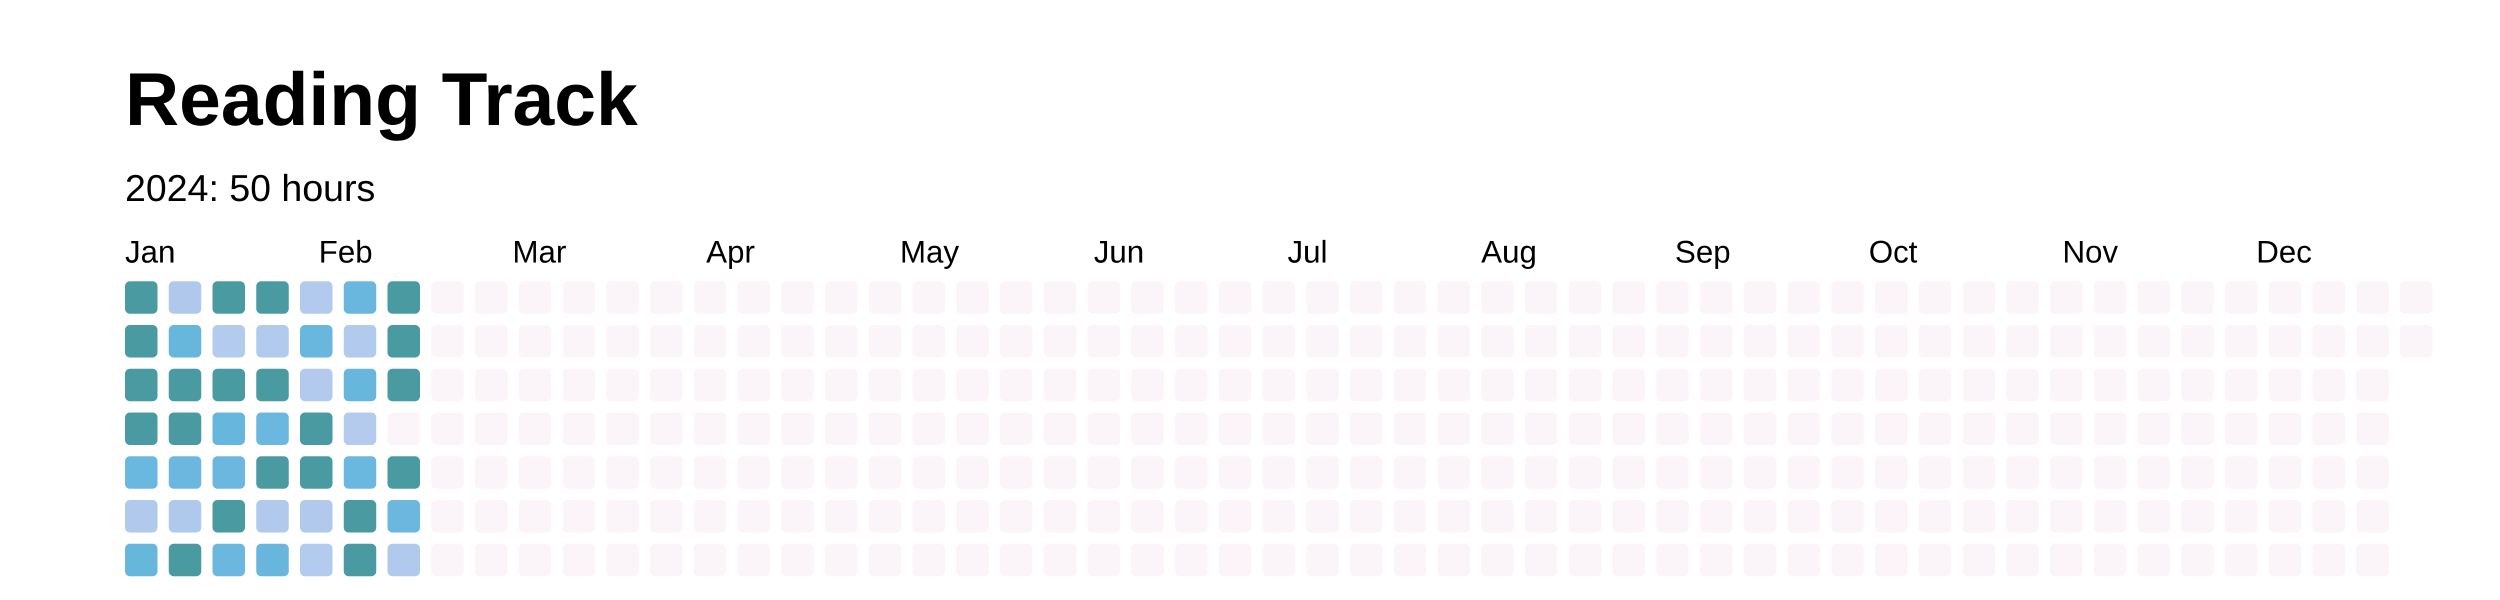
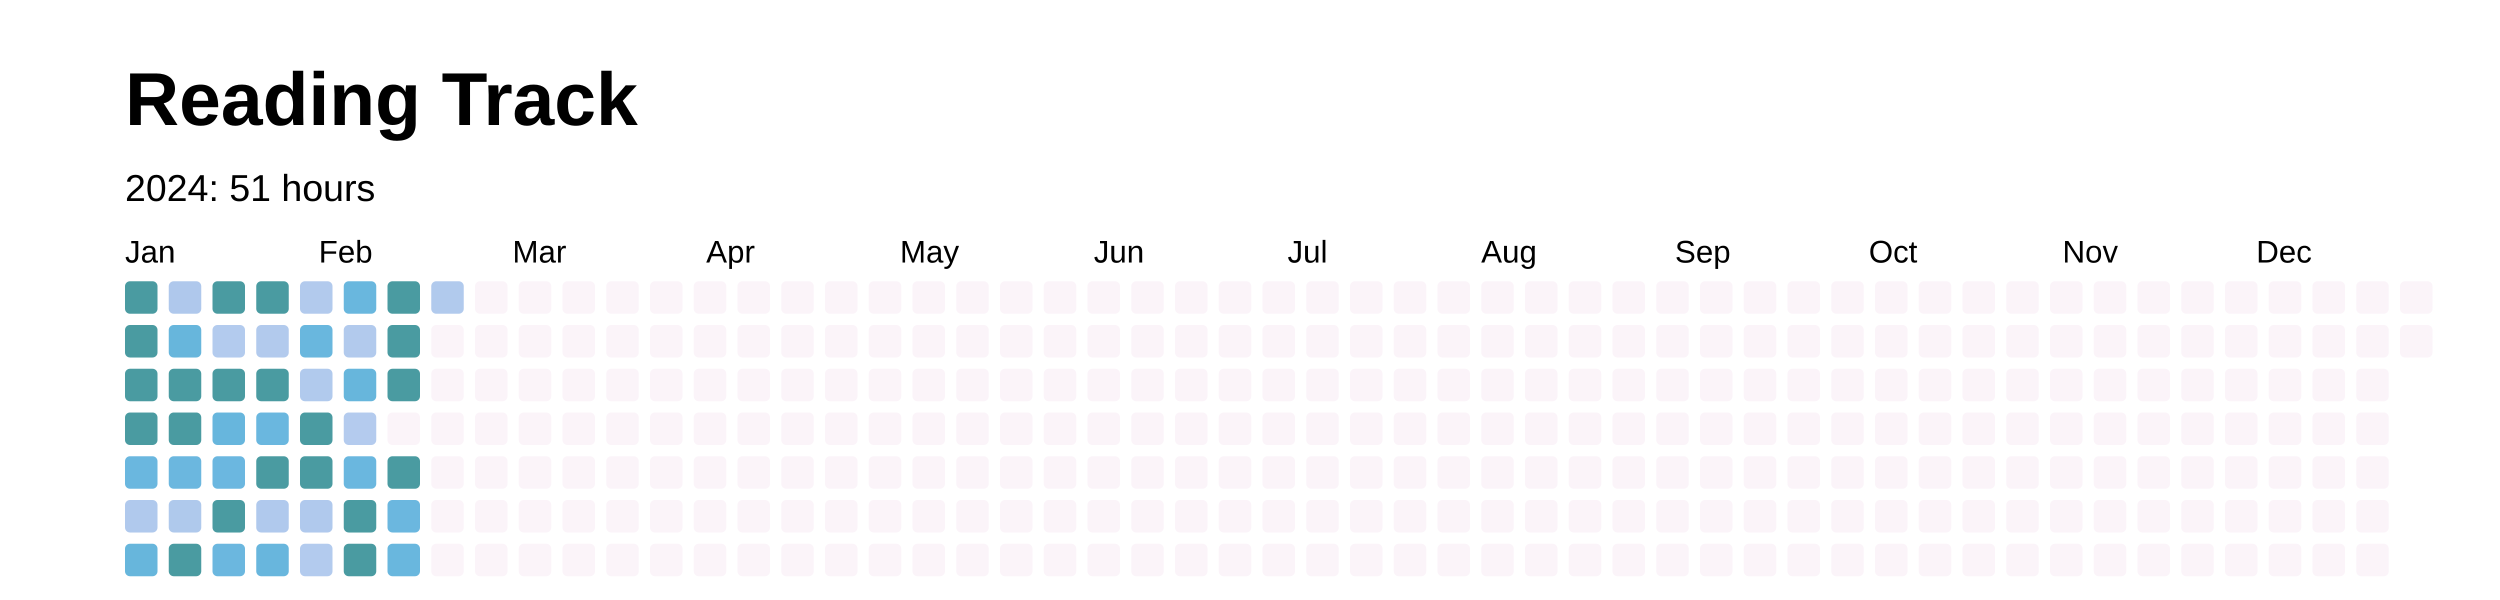
<svg xmlns="http://www.w3.org/2000/svg" baseProfile="full" height="48mm" version="1.1" viewBox="0,0,200,48" width="200mm">
  <defs />
  <rect fill="#FFFFFF" height="48" width="200" x="0" y="0" />
  <text fill="#000000" style="font-size:6px; font-family:Arial; font-weight:bold;" x="10" y="10">Reading Track</text>
-   <text dominant-baseline="hanging" fill="#000000" style="font-size:3.0px; font-family:Arial;" x="10" y="14">2024: 50 hours</text>
+   <text dominant-baseline="hanging" fill="#000000" style="font-size:3.0px; font-family:Arial;" x="10" y="14">2024: 51 hours</text>
  <text fill="#000000" style="font-size:2.5px; font-family:Arial" x="10.0" y="21.0">Jan</text>
  <text fill="#000000" style="font-size:2.5px; font-family:Arial" x="25.5" y="21.0">Feb</text>
  <text fill="#000000" style="font-size:2.5px; font-family:Arial" x="41.0" y="21.0">Mar</text>
  <text fill="#000000" style="font-size:2.5px; font-family:Arial" x="56.5" y="21.0">Apr</text>
  <text fill="#000000" style="font-size:2.5px; font-family:Arial" x="72.0" y="21.0">May</text>
  <text fill="#000000" style="font-size:2.5px; font-family:Arial" x="87.5" y="21.0">Jun</text>
  <text fill="#000000" style="font-size:2.5px; font-family:Arial" x="103.0" y="21.0">Jul</text>
  <text fill="#000000" style="font-size:2.5px; font-family:Arial" x="118.5" y="21.0">Aug</text>
  <text fill="#000000" style="font-size:2.5px; font-family:Arial" x="134.0" y="21.0">Sep</text>
  <text fill="#000000" style="font-size:2.5px; font-family:Arial" x="149.5" y="21.0">Oct</text>
  <text fill="#000000" style="font-size:2.5px; font-family:Arial" x="165.0" y="21.0">Nov</text>
  <text fill="#000000" style="font-size:2.5px; font-family:Arial" x="180.5" y="21.0">Dec</text>
  <rect fill="#4a9ba1" height="2.6" rx="0.4" ry="0.4" width="2.6" x="10.0" y="22.5" />
  <rect fill="#4a9ba1" height="2.6" rx="0.4" ry="0.4" width="2.6" x="10.0" y="26.0" />
  <rect fill="#4a9ba1" height="2.6" rx="0.4" ry="0.4" width="2.6" x="10.0" y="29.5" />
  <rect fill="#4a9ba1" height="2.6" rx="0.4" ry="0.4" width="2.6" x="10.0" y="33.0" />
  <rect fill="#6ab7df" height="2.6" rx="0.4" ry="0.4" width="2.6" x="10.0" y="36.5" />
  <rect fill="#b0c9ed" height="2.6" rx="0.4" ry="0.4" width="2.6" x="10.0" y="40.0" />
  <rect fill="#67b6dc" height="2.6" rx="0.4" ry="0.4" width="2.6" x="10.0" y="43.5" />
  <rect fill="#afc8ec" height="2.6" rx="0.4" ry="0.4" width="2.6" x="13.5" y="22.5" />
  <rect fill="#67b6dc" height="2.6" rx="0.4" ry="0.4" width="2.6" x="13.5" y="26.0" />
  <rect fill="#4a9ba1" height="2.6" rx="0.4" ry="0.4" width="2.6" x="13.5" y="29.5" />
  <rect fill="#4a9ba1" height="2.6" rx="0.4" ry="0.4" width="2.6" x="13.5" y="33.0" />
  <rect fill="#6bb7df" height="2.6" rx="0.4" ry="0.4" width="2.6" x="13.5" y="36.5" />
  <rect fill="#afc9ec" height="2.6" rx="0.4" ry="0.4" width="2.6" x="13.5" y="40.0" />
  <rect fill="#4a9ba1" height="2.6" rx="0.4" ry="0.4" width="2.6" x="13.5" y="43.5" />
  <rect fill="#4a9ba1" height="2.6" rx="0.4" ry="0.4" width="2.6" x="17.0" y="22.5" />
  <rect fill="#b3cbee" height="2.6" rx="0.4" ry="0.4" width="2.6" x="17.0" y="26.0" />
  <rect fill="#4a9ba1" height="2.6" rx="0.4" ry="0.4" width="2.6" x="17.0" y="29.5" />
  <rect fill="#67b6dd" height="2.6" rx="0.4" ry="0.4" width="2.6" x="17.0" y="33.0" />
  <rect fill="#6bb7e0" height="2.6" rx="0.4" ry="0.4" width="2.6" x="17.0" y="36.5" />
  <rect fill="#4a9ba1" height="2.6" rx="0.4" ry="0.4" width="2.6" x="17.0" y="40.0" />
  <rect fill="#6bb7df" height="2.6" rx="0.4" ry="0.4" width="2.6" x="17.0" y="43.5" />
  <rect fill="#4a9ba1" height="2.6" rx="0.4" ry="0.4" width="2.6" x="20.5" y="22.5" />
  <rect fill="#b2caed" height="2.6" rx="0.4" ry="0.4" width="2.6" x="20.5" y="26.0" />
  <rect fill="#4a9ba1" height="2.6" rx="0.4" ry="0.4" width="2.6" x="20.5" y="29.5" />
  <rect fill="#6ab7df" height="2.6" rx="0.4" ry="0.4" width="2.6" x="20.5" y="33.0" />
  <rect fill="#4a9ba1" height="2.6" rx="0.4" ry="0.4" width="2.6" x="20.5" y="36.5" />
  <rect fill="#b0c9ed" height="2.6" rx="0.4" ry="0.4" width="2.6" x="20.5" y="40.0" />
  <rect fill="#68b6dd" height="2.6" rx="0.4" ry="0.4" width="2.6" x="20.5" y="43.5" />
  <rect fill="#b2caed" height="2.6" rx="0.4" ry="0.4" width="2.6" x="24.0" y="22.5" />
  <rect fill="#69b7de" height="2.6" rx="0.4" ry="0.4" width="2.6" x="24.0" y="26.0" />
  <rect fill="#b1caed" height="2.6" rx="0.4" ry="0.4" width="2.6" x="24.0" y="29.5" />
  <rect fill="#4a9ba1" height="2.6" rx="0.4" ry="0.4" width="2.6" x="24.0" y="33.0" />
  <rect fill="#4a9ba1" height="2.6" rx="0.4" ry="0.4" width="2.6" x="24.0" y="36.5" />
  <rect fill="#b0c9ed" height="2.6" rx="0.4" ry="0.4" width="2.6" x="24.0" y="40.0" />
  <rect fill="#b3cbee" height="2.6" rx="0.4" ry="0.4" width="2.6" x="24.0" y="43.5" />
  <rect fill="#69b7de" height="2.6" rx="0.4" ry="0.4" width="2.6" x="27.5" y="22.5" />
  <rect fill="#b2caed" height="2.6" rx="0.4" ry="0.4" width="2.6" x="27.5" y="26.0" />
  <rect fill="#67b6dc" height="2.6" rx="0.4" ry="0.4" width="2.6" x="27.5" y="29.5" />
  <rect fill="#b4cbee" height="2.6" rx="0.4" ry="0.4" width="2.6" x="27.5" y="33.0" />
  <rect fill="#6ab7df" height="2.6" rx="0.4" ry="0.4" width="2.6" x="27.5" y="36.5" />
  <rect fill="#4a9ba1" height="2.6" rx="0.4" ry="0.4" width="2.6" x="27.5" y="40.0" />
  <rect fill="#4a9ba1" height="2.6" rx="0.4" ry="0.4" width="2.6" x="27.5" y="43.5" />
  <rect fill="#4a9ba1" height="2.6" rx="0.4" ry="0.4" width="2.6" x="31.0" y="22.5" />
  <rect fill="#4a9ba1" height="2.6" rx="0.4" ry="0.4" width="2.6" x="31.0" y="26.0" />
  <rect fill="#4a9ba1" height="2.6" rx="0.4" ry="0.4" width="2.6" x="31.0" y="29.5" />
  <rect fill="#FBF4F9" height="2.6" rx="0.4" ry="0.4" width="2.6" x="31.0" y="33.0" />
  <rect fill="#4a9ba1" height="2.6" rx="0.4" ry="0.4" width="2.6" x="31.0" y="36.5" />
  <rect fill="#6bb7df" height="2.6" rx="0.4" ry="0.4" width="2.6" x="31.0" y="40.0" />
-   <rect fill="#b1c9ed" height="2.6" rx="0.4" ry="0.4" width="2.6" x="31.0" y="43.5" />
-   <rect fill="#FBF4F9" height="2.6" rx="0.4" ry="0.4" width="2.6" x="34.5" y="22.5" />
+   <rect fill="#69b7de" height="2.6" rx="0.4" ry="0.4" width="2.6" x="31.0" y="43.5" />
+   <rect fill="#b1caed" height="2.6" rx="0.4" ry="0.4" width="2.6" x="34.5" y="22.5" />
  <rect fill="#FBF4F9" height="2.6" rx="0.4" ry="0.4" width="2.6" x="34.5" y="26.0" />
  <rect fill="#FBF4F9" height="2.6" rx="0.4" ry="0.4" width="2.6" x="34.5" y="29.5" />
  <rect fill="#FBF4F9" height="2.6" rx="0.4" ry="0.4" width="2.6" x="34.5" y="33.0" />
  <rect fill="#FBF4F9" height="2.6" rx="0.4" ry="0.4" width="2.6" x="34.5" y="36.5" />
  <rect fill="#FBF4F9" height="2.6" rx="0.4" ry="0.4" width="2.6" x="34.5" y="40.0" />
  <rect fill="#FBF4F9" height="2.6" rx="0.4" ry="0.4" width="2.6" x="34.5" y="43.5" />
  <rect fill="#FBF4F9" height="2.6" rx="0.4" ry="0.4" width="2.6" x="38.0" y="22.5" />
  <rect fill="#FBF4F9" height="2.6" rx="0.4" ry="0.4" width="2.6" x="38.0" y="26.0" />
  <rect fill="#FBF4F9" height="2.6" rx="0.4" ry="0.4" width="2.6" x="38.0" y="29.5" />
  <rect fill="#FBF4F9" height="2.6" rx="0.4" ry="0.4" width="2.6" x="38.0" y="33.0" />
  <rect fill="#FBF4F9" height="2.6" rx="0.4" ry="0.4" width="2.6" x="38.0" y="36.5" />
  <rect fill="#FBF4F9" height="2.6" rx="0.4" ry="0.4" width="2.6" x="38.0" y="40.0" />
  <rect fill="#FBF4F9" height="2.6" rx="0.4" ry="0.4" width="2.6" x="38.0" y="43.5" />
  <rect fill="#FBF4F9" height="2.6" rx="0.4" ry="0.4" width="2.6" x="41.5" y="22.5" />
  <rect fill="#FBF4F9" height="2.6" rx="0.4" ry="0.4" width="2.6" x="41.5" y="26.0" />
  <rect fill="#FBF4F9" height="2.6" rx="0.4" ry="0.4" width="2.6" x="41.5" y="29.5" />
  <rect fill="#FBF4F9" height="2.6" rx="0.4" ry="0.4" width="2.6" x="41.5" y="33.0" />
  <rect fill="#FBF4F9" height="2.6" rx="0.4" ry="0.4" width="2.6" x="41.5" y="36.5" />
  <rect fill="#FBF4F9" height="2.6" rx="0.4" ry="0.4" width="2.6" x="41.5" y="40.0" />
  <rect fill="#FBF4F9" height="2.6" rx="0.4" ry="0.4" width="2.6" x="41.5" y="43.5" />
  <rect fill="#FBF4F9" height="2.6" rx="0.4" ry="0.4" width="2.6" x="45.0" y="22.5" />
  <rect fill="#FBF4F9" height="2.6" rx="0.4" ry="0.4" width="2.6" x="45.0" y="26.0" />
  <rect fill="#FBF4F9" height="2.6" rx="0.4" ry="0.4" width="2.6" x="45.0" y="29.5" />
  <rect fill="#FBF4F9" height="2.6" rx="0.4" ry="0.4" width="2.6" x="45.0" y="33.0" />
  <rect fill="#FBF4F9" height="2.6" rx="0.4" ry="0.4" width="2.6" x="45.0" y="36.5" />
  <rect fill="#FBF4F9" height="2.6" rx="0.4" ry="0.4" width="2.6" x="45.0" y="40.0" />
  <rect fill="#FBF4F9" height="2.6" rx="0.4" ry="0.4" width="2.6" x="45.0" y="43.5" />
  <rect fill="#FBF4F9" height="2.6" rx="0.4" ry="0.4" width="2.6" x="48.5" y="22.5" />
  <rect fill="#FBF4F9" height="2.6" rx="0.4" ry="0.4" width="2.6" x="48.5" y="26.0" />
  <rect fill="#FBF4F9" height="2.6" rx="0.4" ry="0.4" width="2.6" x="48.5" y="29.5" />
  <rect fill="#FBF4F9" height="2.6" rx="0.4" ry="0.4" width="2.6" x="48.5" y="33.0" />
  <rect fill="#FBF4F9" height="2.6" rx="0.4" ry="0.4" width="2.6" x="48.5" y="36.5" />
  <rect fill="#FBF4F9" height="2.6" rx="0.4" ry="0.4" width="2.6" x="48.5" y="40.0" />
  <rect fill="#FBF4F9" height="2.6" rx="0.4" ry="0.4" width="2.6" x="48.5" y="43.5" />
  <rect fill="#FBF4F9" height="2.6" rx="0.4" ry="0.4" width="2.6" x="52.0" y="22.5" />
  <rect fill="#FBF4F9" height="2.6" rx="0.4" ry="0.4" width="2.6" x="52.0" y="26.0" />
  <rect fill="#FBF4F9" height="2.6" rx="0.4" ry="0.4" width="2.6" x="52.0" y="29.5" />
  <rect fill="#FBF4F9" height="2.6" rx="0.4" ry="0.4" width="2.6" x="52.0" y="33.0" />
  <rect fill="#FBF4F9" height="2.6" rx="0.4" ry="0.4" width="2.6" x="52.0" y="36.5" />
  <rect fill="#FBF4F9" height="2.6" rx="0.4" ry="0.4" width="2.6" x="52.0" y="40.0" />
  <rect fill="#FBF4F9" height="2.6" rx="0.4" ry="0.4" width="2.6" x="52.0" y="43.5" />
  <rect fill="#FBF4F9" height="2.6" rx="0.4" ry="0.4" width="2.6" x="55.5" y="22.5" />
  <rect fill="#FBF4F9" height="2.6" rx="0.4" ry="0.4" width="2.6" x="55.5" y="26.0" />
  <rect fill="#FBF4F9" height="2.6" rx="0.4" ry="0.4" width="2.6" x="55.5" y="29.5" />
  <rect fill="#FBF4F9" height="2.6" rx="0.4" ry="0.4" width="2.6" x="55.5" y="33.0" />
  <rect fill="#FBF4F9" height="2.6" rx="0.4" ry="0.4" width="2.6" x="55.5" y="36.5" />
  <rect fill="#FBF4F9" height="2.6" rx="0.4" ry="0.4" width="2.6" x="55.5" y="40.0" />
  <rect fill="#FBF4F9" height="2.6" rx="0.4" ry="0.4" width="2.6" x="55.5" y="43.5" />
  <rect fill="#FBF4F9" height="2.6" rx="0.4" ry="0.4" width="2.6" x="59.0" y="22.5" />
  <rect fill="#FBF4F9" height="2.6" rx="0.4" ry="0.4" width="2.6" x="59.0" y="26.0" />
  <rect fill="#FBF4F9" height="2.6" rx="0.4" ry="0.4" width="2.6" x="59.0" y="29.5" />
  <rect fill="#FBF4F9" height="2.6" rx="0.4" ry="0.4" width="2.6" x="59.0" y="33.0" />
  <rect fill="#FBF4F9" height="2.6" rx="0.4" ry="0.4" width="2.6" x="59.0" y="36.5" />
  <rect fill="#FBF4F9" height="2.6" rx="0.4" ry="0.4" width="2.6" x="59.0" y="40.0" />
  <rect fill="#FBF4F9" height="2.6" rx="0.4" ry="0.4" width="2.6" x="59.0" y="43.5" />
  <rect fill="#FBF4F9" height="2.6" rx="0.4" ry="0.4" width="2.6" x="62.5" y="22.5" />
  <rect fill="#FBF4F9" height="2.6" rx="0.4" ry="0.4" width="2.6" x="62.5" y="26.0" />
  <rect fill="#FBF4F9" height="2.6" rx="0.4" ry="0.4" width="2.6" x="62.5" y="29.5" />
  <rect fill="#FBF4F9" height="2.6" rx="0.4" ry="0.4" width="2.6" x="62.5" y="33.0" />
  <rect fill="#FBF4F9" height="2.6" rx="0.4" ry="0.4" width="2.6" x="62.5" y="36.5" />
  <rect fill="#FBF4F9" height="2.6" rx="0.4" ry="0.4" width="2.6" x="62.5" y="40.0" />
  <rect fill="#FBF4F9" height="2.6" rx="0.4" ry="0.4" width="2.6" x="62.5" y="43.5" />
  <rect fill="#FBF4F9" height="2.6" rx="0.4" ry="0.4" width="2.6" x="66.0" y="22.5" />
  <rect fill="#FBF4F9" height="2.6" rx="0.4" ry="0.4" width="2.6" x="66.0" y="26.0" />
  <rect fill="#FBF4F9" height="2.6" rx="0.4" ry="0.4" width="2.6" x="66.0" y="29.5" />
  <rect fill="#FBF4F9" height="2.6" rx="0.4" ry="0.4" width="2.6" x="66.0" y="33.0" />
  <rect fill="#FBF4F9" height="2.6" rx="0.4" ry="0.4" width="2.6" x="66.0" y="36.5" />
  <rect fill="#FBF4F9" height="2.6" rx="0.4" ry="0.4" width="2.6" x="66.0" y="40.0" />
  <rect fill="#FBF4F9" height="2.6" rx="0.4" ry="0.4" width="2.6" x="66.0" y="43.5" />
  <rect fill="#FBF4F9" height="2.6" rx="0.4" ry="0.4" width="2.6" x="69.5" y="22.5" />
  <rect fill="#FBF4F9" height="2.6" rx="0.4" ry="0.4" width="2.6" x="69.5" y="26.0" />
  <rect fill="#FBF4F9" height="2.6" rx="0.4" ry="0.4" width="2.6" x="69.5" y="29.5" />
  <rect fill="#FBF4F9" height="2.6" rx="0.4" ry="0.4" width="2.6" x="69.5" y="33.0" />
  <rect fill="#FBF4F9" height="2.6" rx="0.4" ry="0.4" width="2.6" x="69.5" y="36.5" />
  <rect fill="#FBF4F9" height="2.6" rx="0.4" ry="0.4" width="2.6" x="69.5" y="40.0" />
  <rect fill="#FBF4F9" height="2.6" rx="0.4" ry="0.4" width="2.6" x="69.5" y="43.5" />
  <rect fill="#FBF4F9" height="2.6" rx="0.4" ry="0.4" width="2.6" x="73.0" y="22.5" />
  <rect fill="#FBF4F9" height="2.6" rx="0.4" ry="0.4" width="2.6" x="73.0" y="26.0" />
  <rect fill="#FBF4F9" height="2.6" rx="0.4" ry="0.4" width="2.6" x="73.0" y="29.5" />
  <rect fill="#FBF4F9" height="2.6" rx="0.4" ry="0.4" width="2.6" x="73.0" y="33.0" />
  <rect fill="#FBF4F9" height="2.6" rx="0.4" ry="0.4" width="2.6" x="73.0" y="36.5" />
  <rect fill="#FBF4F9" height="2.6" rx="0.4" ry="0.4" width="2.6" x="73.0" y="40.0" />
  <rect fill="#FBF4F9" height="2.6" rx="0.4" ry="0.4" width="2.6" x="73.0" y="43.5" />
  <rect fill="#FBF4F9" height="2.6" rx="0.4" ry="0.4" width="2.6" x="76.5" y="22.5" />
  <rect fill="#FBF4F9" height="2.6" rx="0.4" ry="0.4" width="2.6" x="76.5" y="26.0" />
  <rect fill="#FBF4F9" height="2.6" rx="0.4" ry="0.4" width="2.6" x="76.5" y="29.5" />
  <rect fill="#FBF4F9" height="2.6" rx="0.4" ry="0.4" width="2.6" x="76.5" y="33.0" />
  <rect fill="#FBF4F9" height="2.6" rx="0.4" ry="0.4" width="2.6" x="76.5" y="36.5" />
  <rect fill="#FBF4F9" height="2.6" rx="0.4" ry="0.4" width="2.6" x="76.5" y="40.0" />
  <rect fill="#FBF4F9" height="2.6" rx="0.4" ry="0.4" width="2.6" x="76.5" y="43.5" />
  <rect fill="#FBF4F9" height="2.6" rx="0.4" ry="0.4" width="2.6" x="80.0" y="22.5" />
  <rect fill="#FBF4F9" height="2.6" rx="0.4" ry="0.4" width="2.6" x="80.0" y="26.0" />
  <rect fill="#FBF4F9" height="2.6" rx="0.4" ry="0.4" width="2.6" x="80.0" y="29.5" />
  <rect fill="#FBF4F9" height="2.6" rx="0.4" ry="0.4" width="2.6" x="80.0" y="33.0" />
  <rect fill="#FBF4F9" height="2.6" rx="0.4" ry="0.4" width="2.6" x="80.0" y="36.5" />
  <rect fill="#FBF4F9" height="2.6" rx="0.4" ry="0.4" width="2.6" x="80.0" y="40.0" />
  <rect fill="#FBF4F9" height="2.6" rx="0.4" ry="0.4" width="2.6" x="80.0" y="43.5" />
  <rect fill="#FBF4F9" height="2.6" rx="0.4" ry="0.4" width="2.6" x="83.5" y="22.5" />
  <rect fill="#FBF4F9" height="2.6" rx="0.4" ry="0.4" width="2.6" x="83.5" y="26.0" />
  <rect fill="#FBF4F9" height="2.6" rx="0.4" ry="0.4" width="2.6" x="83.5" y="29.5" />
  <rect fill="#FBF4F9" height="2.6" rx="0.4" ry="0.4" width="2.6" x="83.5" y="33.0" />
  <rect fill="#FBF4F9" height="2.6" rx="0.4" ry="0.4" width="2.6" x="83.5" y="36.5" />
  <rect fill="#FBF4F9" height="2.6" rx="0.4" ry="0.4" width="2.6" x="83.5" y="40.0" />
  <rect fill="#FBF4F9" height="2.6" rx="0.4" ry="0.4" width="2.6" x="83.5" y="43.5" />
  <rect fill="#FBF4F9" height="2.6" rx="0.4" ry="0.4" width="2.6" x="87.0" y="22.5" />
  <rect fill="#FBF4F9" height="2.6" rx="0.4" ry="0.4" width="2.6" x="87.0" y="26.0" />
  <rect fill="#FBF4F9" height="2.6" rx="0.4" ry="0.4" width="2.6" x="87.0" y="29.5" />
  <rect fill="#FBF4F9" height="2.6" rx="0.4" ry="0.4" width="2.6" x="87.0" y="33.0" />
  <rect fill="#FBF4F9" height="2.6" rx="0.4" ry="0.4" width="2.6" x="87.0" y="36.5" />
  <rect fill="#FBF4F9" height="2.6" rx="0.4" ry="0.4" width="2.6" x="87.0" y="40.0" />
  <rect fill="#FBF4F9" height="2.6" rx="0.4" ry="0.4" width="2.6" x="87.0" y="43.5" />
  <rect fill="#FBF4F9" height="2.6" rx="0.4" ry="0.4" width="2.6" x="90.5" y="22.5" />
  <rect fill="#FBF4F9" height="2.6" rx="0.4" ry="0.4" width="2.6" x="90.5" y="26.0" />
  <rect fill="#FBF4F9" height="2.6" rx="0.4" ry="0.4" width="2.6" x="90.5" y="29.5" />
  <rect fill="#FBF4F9" height="2.6" rx="0.4" ry="0.4" width="2.6" x="90.5" y="33.0" />
  <rect fill="#FBF4F9" height="2.6" rx="0.4" ry="0.4" width="2.6" x="90.5" y="36.5" />
  <rect fill="#FBF4F9" height="2.6" rx="0.4" ry="0.4" width="2.6" x="90.5" y="40.0" />
  <rect fill="#FBF4F9" height="2.6" rx="0.4" ry="0.4" width="2.6" x="90.5" y="43.5" />
  <rect fill="#FBF4F9" height="2.6" rx="0.4" ry="0.4" width="2.6" x="94.0" y="22.5" />
  <rect fill="#FBF4F9" height="2.6" rx="0.4" ry="0.4" width="2.6" x="94.0" y="26.0" />
  <rect fill="#FBF4F9" height="2.6" rx="0.4" ry="0.4" width="2.6" x="94.0" y="29.5" />
  <rect fill="#FBF4F9" height="2.6" rx="0.4" ry="0.4" width="2.6" x="94.0" y="33.0" />
  <rect fill="#FBF4F9" height="2.6" rx="0.4" ry="0.4" width="2.6" x="94.0" y="36.5" />
  <rect fill="#FBF4F9" height="2.6" rx="0.4" ry="0.4" width="2.6" x="94.0" y="40.0" />
  <rect fill="#FBF4F9" height="2.6" rx="0.4" ry="0.4" width="2.6" x="94.0" y="43.5" />
  <rect fill="#FBF4F9" height="2.6" rx="0.4" ry="0.4" width="2.6" x="97.5" y="22.5" />
  <rect fill="#FBF4F9" height="2.6" rx="0.4" ry="0.4" width="2.6" x="97.5" y="26.0" />
  <rect fill="#FBF4F9" height="2.6" rx="0.4" ry="0.4" width="2.6" x="97.5" y="29.5" />
  <rect fill="#FBF4F9" height="2.6" rx="0.4" ry="0.4" width="2.6" x="97.5" y="33.0" />
  <rect fill="#FBF4F9" height="2.6" rx="0.4" ry="0.4" width="2.6" x="97.5" y="36.5" />
  <rect fill="#FBF4F9" height="2.6" rx="0.4" ry="0.4" width="2.6" x="97.5" y="40.0" />
  <rect fill="#FBF4F9" height="2.6" rx="0.4" ry="0.4" width="2.6" x="97.5" y="43.5" />
  <rect fill="#FBF4F9" height="2.6" rx="0.4" ry="0.4" width="2.6" x="101.0" y="22.5" />
  <rect fill="#FBF4F9" height="2.6" rx="0.4" ry="0.4" width="2.6" x="101.0" y="26.0" />
  <rect fill="#FBF4F9" height="2.6" rx="0.4" ry="0.4" width="2.6" x="101.0" y="29.5" />
  <rect fill="#FBF4F9" height="2.6" rx="0.4" ry="0.4" width="2.6" x="101.0" y="33.0" />
  <rect fill="#FBF4F9" height="2.6" rx="0.4" ry="0.4" width="2.6" x="101.0" y="36.5" />
  <rect fill="#FBF4F9" height="2.6" rx="0.4" ry="0.4" width="2.6" x="101.0" y="40.0" />
  <rect fill="#FBF4F9" height="2.6" rx="0.4" ry="0.4" width="2.6" x="101.0" y="43.5" />
  <rect fill="#FBF4F9" height="2.6" rx="0.4" ry="0.4" width="2.6" x="104.5" y="22.5" />
  <rect fill="#FBF4F9" height="2.6" rx="0.4" ry="0.4" width="2.6" x="104.5" y="26.0" />
  <rect fill="#FBF4F9" height="2.6" rx="0.4" ry="0.4" width="2.6" x="104.5" y="29.5" />
  <rect fill="#FBF4F9" height="2.6" rx="0.4" ry="0.4" width="2.6" x="104.5" y="33.0" />
  <rect fill="#FBF4F9" height="2.6" rx="0.4" ry="0.4" width="2.6" x="104.5" y="36.5" />
  <rect fill="#FBF4F9" height="2.6" rx="0.4" ry="0.4" width="2.6" x="104.5" y="40.0" />
  <rect fill="#FBF4F9" height="2.6" rx="0.4" ry="0.4" width="2.6" x="104.5" y="43.5" />
  <rect fill="#FBF4F9" height="2.6" rx="0.4" ry="0.4" width="2.6" x="108.0" y="22.5" />
  <rect fill="#FBF4F9" height="2.6" rx="0.4" ry="0.4" width="2.6" x="108.0" y="26.0" />
  <rect fill="#FBF4F9" height="2.6" rx="0.4" ry="0.4" width="2.6" x="108.0" y="29.5" />
  <rect fill="#FBF4F9" height="2.6" rx="0.4" ry="0.4" width="2.6" x="108.0" y="33.0" />
  <rect fill="#FBF4F9" height="2.6" rx="0.4" ry="0.4" width="2.6" x="108.0" y="36.5" />
  <rect fill="#FBF4F9" height="2.6" rx="0.4" ry="0.4" width="2.6" x="108.0" y="40.0" />
  <rect fill="#FBF4F9" height="2.6" rx="0.4" ry="0.4" width="2.6" x="108.0" y="43.5" />
  <rect fill="#FBF4F9" height="2.6" rx="0.4" ry="0.4" width="2.6" x="111.5" y="22.5" />
  <rect fill="#FBF4F9" height="2.6" rx="0.4" ry="0.4" width="2.6" x="111.5" y="26.0" />
  <rect fill="#FBF4F9" height="2.6" rx="0.4" ry="0.4" width="2.6" x="111.5" y="29.5" />
  <rect fill="#FBF4F9" height="2.6" rx="0.4" ry="0.4" width="2.6" x="111.5" y="33.0" />
  <rect fill="#FBF4F9" height="2.6" rx="0.4" ry="0.4" width="2.6" x="111.5" y="36.5" />
  <rect fill="#FBF4F9" height="2.6" rx="0.4" ry="0.4" width="2.6" x="111.5" y="40.0" />
  <rect fill="#FBF4F9" height="2.6" rx="0.4" ry="0.4" width="2.6" x="111.5" y="43.5" />
  <rect fill="#FBF4F9" height="2.6" rx="0.4" ry="0.4" width="2.6" x="115.0" y="22.5" />
  <rect fill="#FBF4F9" height="2.6" rx="0.4" ry="0.4" width="2.6" x="115.0" y="26.0" />
  <rect fill="#FBF4F9" height="2.6" rx="0.4" ry="0.4" width="2.6" x="115.0" y="29.5" />
  <rect fill="#FBF4F9" height="2.6" rx="0.4" ry="0.4" width="2.6" x="115.0" y="33.0" />
  <rect fill="#FBF4F9" height="2.6" rx="0.4" ry="0.4" width="2.6" x="115.0" y="36.5" />
  <rect fill="#FBF4F9" height="2.6" rx="0.4" ry="0.4" width="2.6" x="115.0" y="40.0" />
  <rect fill="#FBF4F9" height="2.6" rx="0.4" ry="0.4" width="2.6" x="115.0" y="43.5" />
  <rect fill="#FBF4F9" height="2.6" rx="0.4" ry="0.4" width="2.6" x="118.5" y="22.5" />
  <rect fill="#FBF4F9" height="2.6" rx="0.4" ry="0.4" width="2.6" x="118.5" y="26.0" />
  <rect fill="#FBF4F9" height="2.6" rx="0.4" ry="0.4" width="2.6" x="118.5" y="29.5" />
  <rect fill="#FBF4F9" height="2.6" rx="0.4" ry="0.4" width="2.6" x="118.5" y="33.0" />
  <rect fill="#FBF4F9" height="2.6" rx="0.4" ry="0.4" width="2.6" x="118.5" y="36.5" />
  <rect fill="#FBF4F9" height="2.6" rx="0.4" ry="0.4" width="2.6" x="118.5" y="40.0" />
  <rect fill="#FBF4F9" height="2.6" rx="0.4" ry="0.4" width="2.6" x="118.5" y="43.5" />
  <rect fill="#FBF4F9" height="2.6" rx="0.4" ry="0.4" width="2.6" x="122.0" y="22.5" />
  <rect fill="#FBF4F9" height="2.6" rx="0.4" ry="0.4" width="2.6" x="122.0" y="26.0" />
  <rect fill="#FBF4F9" height="2.6" rx="0.4" ry="0.4" width="2.6" x="122.0" y="29.5" />
  <rect fill="#FBF4F9" height="2.6" rx="0.4" ry="0.4" width="2.6" x="122.0" y="33.0" />
  <rect fill="#FBF4F9" height="2.6" rx="0.4" ry="0.4" width="2.6" x="122.0" y="36.5" />
  <rect fill="#FBF4F9" height="2.6" rx="0.4" ry="0.4" width="2.6" x="122.0" y="40.0" />
  <rect fill="#FBF4F9" height="2.6" rx="0.4" ry="0.4" width="2.6" x="122.0" y="43.5" />
  <rect fill="#FBF4F9" height="2.6" rx="0.4" ry="0.4" width="2.6" x="125.5" y="22.5" />
  <rect fill="#FBF4F9" height="2.6" rx="0.4" ry="0.4" width="2.6" x="125.5" y="26.0" />
  <rect fill="#FBF4F9" height="2.6" rx="0.4" ry="0.4" width="2.6" x="125.5" y="29.5" />
  <rect fill="#FBF4F9" height="2.6" rx="0.4" ry="0.4" width="2.6" x="125.5" y="33.0" />
  <rect fill="#FBF4F9" height="2.6" rx="0.4" ry="0.4" width="2.6" x="125.5" y="36.5" />
  <rect fill="#FBF4F9" height="2.6" rx="0.4" ry="0.4" width="2.6" x="125.5" y="40.0" />
  <rect fill="#FBF4F9" height="2.6" rx="0.4" ry="0.4" width="2.6" x="125.5" y="43.5" />
  <rect fill="#FBF4F9" height="2.6" rx="0.4" ry="0.4" width="2.6" x="129.0" y="22.5" />
  <rect fill="#FBF4F9" height="2.6" rx="0.4" ry="0.4" width="2.6" x="129.0" y="26.0" />
  <rect fill="#FBF4F9" height="2.6" rx="0.4" ry="0.4" width="2.6" x="129.0" y="29.5" />
  <rect fill="#FBF4F9" height="2.6" rx="0.4" ry="0.4" width="2.6" x="129.0" y="33.0" />
  <rect fill="#FBF4F9" height="2.6" rx="0.4" ry="0.4" width="2.6" x="129.0" y="36.5" />
  <rect fill="#FBF4F9" height="2.6" rx="0.4" ry="0.4" width="2.6" x="129.0" y="40.0" />
  <rect fill="#FBF4F9" height="2.6" rx="0.4" ry="0.4" width="2.6" x="129.0" y="43.5" />
  <rect fill="#FBF4F9" height="2.6" rx="0.4" ry="0.4" width="2.6" x="132.5" y="22.5" />
  <rect fill="#FBF4F9" height="2.6" rx="0.4" ry="0.4" width="2.6" x="132.5" y="26.0" />
  <rect fill="#FBF4F9" height="2.6" rx="0.4" ry="0.4" width="2.6" x="132.5" y="29.5" />
  <rect fill="#FBF4F9" height="2.6" rx="0.4" ry="0.4" width="2.6" x="132.5" y="33.0" />
  <rect fill="#FBF4F9" height="2.6" rx="0.4" ry="0.4" width="2.6" x="132.5" y="36.5" />
  <rect fill="#FBF4F9" height="2.6" rx="0.4" ry="0.4" width="2.6" x="132.5" y="40.0" />
  <rect fill="#FBF4F9" height="2.6" rx="0.4" ry="0.4" width="2.6" x="132.5" y="43.5" />
  <rect fill="#FBF4F9" height="2.6" rx="0.4" ry="0.4" width="2.6" x="136.0" y="22.5" />
  <rect fill="#FBF4F9" height="2.6" rx="0.4" ry="0.4" width="2.6" x="136.0" y="26.0" />
  <rect fill="#FBF4F9" height="2.6" rx="0.4" ry="0.4" width="2.6" x="136.0" y="29.5" />
  <rect fill="#FBF4F9" height="2.6" rx="0.4" ry="0.4" width="2.6" x="136.0" y="33.0" />
  <rect fill="#FBF4F9" height="2.6" rx="0.4" ry="0.4" width="2.6" x="136.0" y="36.5" />
  <rect fill="#FBF4F9" height="2.6" rx="0.4" ry="0.4" width="2.6" x="136.0" y="40.0" />
  <rect fill="#FBF4F9" height="2.6" rx="0.4" ry="0.4" width="2.6" x="136.0" y="43.5" />
  <rect fill="#FBF4F9" height="2.6" rx="0.4" ry="0.4" width="2.6" x="139.5" y="22.5" />
  <rect fill="#FBF4F9" height="2.6" rx="0.4" ry="0.4" width="2.6" x="139.5" y="26.0" />
  <rect fill="#FBF4F9" height="2.6" rx="0.4" ry="0.4" width="2.6" x="139.5" y="29.5" />
  <rect fill="#FBF4F9" height="2.6" rx="0.4" ry="0.4" width="2.6" x="139.5" y="33.0" />
  <rect fill="#FBF4F9" height="2.6" rx="0.4" ry="0.4" width="2.6" x="139.5" y="36.5" />
  <rect fill="#FBF4F9" height="2.6" rx="0.4" ry="0.4" width="2.6" x="139.5" y="40.0" />
  <rect fill="#FBF4F9" height="2.6" rx="0.4" ry="0.4" width="2.6" x="139.5" y="43.5" />
  <rect fill="#FBF4F9" height="2.6" rx="0.4" ry="0.4" width="2.6" x="143.0" y="22.5" />
  <rect fill="#FBF4F9" height="2.6" rx="0.4" ry="0.4" width="2.6" x="143.0" y="26.0" />
  <rect fill="#FBF4F9" height="2.6" rx="0.4" ry="0.4" width="2.6" x="143.0" y="29.5" />
  <rect fill="#FBF4F9" height="2.6" rx="0.4" ry="0.4" width="2.6" x="143.0" y="33.0" />
  <rect fill="#FBF4F9" height="2.6" rx="0.4" ry="0.4" width="2.6" x="143.0" y="36.5" />
  <rect fill="#FBF4F9" height="2.6" rx="0.4" ry="0.4" width="2.6" x="143.0" y="40.0" />
  <rect fill="#FBF4F9" height="2.6" rx="0.4" ry="0.4" width="2.6" x="143.0" y="43.5" />
  <rect fill="#FBF4F9" height="2.6" rx="0.4" ry="0.4" width="2.6" x="146.5" y="22.5" />
  <rect fill="#FBF4F9" height="2.6" rx="0.4" ry="0.4" width="2.6" x="146.5" y="26.0" />
  <rect fill="#FBF4F9" height="2.6" rx="0.4" ry="0.4" width="2.6" x="146.5" y="29.5" />
  <rect fill="#FBF4F9" height="2.6" rx="0.4" ry="0.4" width="2.6" x="146.5" y="33.0" />
  <rect fill="#FBF4F9" height="2.6" rx="0.4" ry="0.4" width="2.6" x="146.5" y="36.5" />
  <rect fill="#FBF4F9" height="2.6" rx="0.4" ry="0.4" width="2.6" x="146.5" y="40.0" />
  <rect fill="#FBF4F9" height="2.6" rx="0.4" ry="0.4" width="2.6" x="146.5" y="43.5" />
  <rect fill="#FBF4F9" height="2.6" rx="0.4" ry="0.4" width="2.6" x="150.0" y="22.5" />
  <rect fill="#FBF4F9" height="2.6" rx="0.4" ry="0.4" width="2.6" x="150.0" y="26.0" />
  <rect fill="#FBF4F9" height="2.6" rx="0.4" ry="0.4" width="2.6" x="150.0" y="29.5" />
  <rect fill="#FBF4F9" height="2.6" rx="0.4" ry="0.4" width="2.6" x="150.0" y="33.0" />
  <rect fill="#FBF4F9" height="2.6" rx="0.4" ry="0.4" width="2.6" x="150.0" y="36.5" />
  <rect fill="#FBF4F9" height="2.6" rx="0.4" ry="0.4" width="2.6" x="150.0" y="40.0" />
  <rect fill="#FBF4F9" height="2.6" rx="0.4" ry="0.4" width="2.6" x="150.0" y="43.5" />
  <rect fill="#FBF4F9" height="2.6" rx="0.4" ry="0.4" width="2.6" x="153.5" y="22.5" />
  <rect fill="#FBF4F9" height="2.6" rx="0.4" ry="0.4" width="2.6" x="153.5" y="26.0" />
  <rect fill="#FBF4F9" height="2.6" rx="0.4" ry="0.4" width="2.6" x="153.5" y="29.5" />
  <rect fill="#FBF4F9" height="2.6" rx="0.4" ry="0.4" width="2.6" x="153.5" y="33.0" />
  <rect fill="#FBF4F9" height="2.6" rx="0.4" ry="0.4" width="2.6" x="153.5" y="36.5" />
  <rect fill="#FBF4F9" height="2.6" rx="0.4" ry="0.4" width="2.6" x="153.5" y="40.0" />
  <rect fill="#FBF4F9" height="2.6" rx="0.4" ry="0.4" width="2.6" x="153.5" y="43.5" />
  <rect fill="#FBF4F9" height="2.6" rx="0.4" ry="0.4" width="2.6" x="157.0" y="22.5" />
  <rect fill="#FBF4F9" height="2.6" rx="0.4" ry="0.4" width="2.6" x="157.0" y="26.0" />
  <rect fill="#FBF4F9" height="2.6" rx="0.4" ry="0.4" width="2.6" x="157.0" y="29.5" />
  <rect fill="#FBF4F9" height="2.6" rx="0.4" ry="0.4" width="2.6" x="157.0" y="33.0" />
  <rect fill="#FBF4F9" height="2.6" rx="0.4" ry="0.4" width="2.6" x="157.0" y="36.5" />
  <rect fill="#FBF4F9" height="2.6" rx="0.4" ry="0.4" width="2.6" x="157.0" y="40.0" />
  <rect fill="#FBF4F9" height="2.6" rx="0.4" ry="0.4" width="2.6" x="157.0" y="43.5" />
  <rect fill="#FBF4F9" height="2.6" rx="0.4" ry="0.4" width="2.6" x="160.5" y="22.5" />
  <rect fill="#FBF4F9" height="2.6" rx="0.4" ry="0.4" width="2.6" x="160.5" y="26.0" />
  <rect fill="#FBF4F9" height="2.6" rx="0.4" ry="0.4" width="2.6" x="160.5" y="29.5" />
  <rect fill="#FBF4F9" height="2.6" rx="0.4" ry="0.4" width="2.6" x="160.5" y="33.0" />
  <rect fill="#FBF4F9" height="2.6" rx="0.4" ry="0.4" width="2.6" x="160.5" y="36.5" />
  <rect fill="#FBF4F9" height="2.6" rx="0.4" ry="0.4" width="2.6" x="160.5" y="40.0" />
  <rect fill="#FBF4F9" height="2.6" rx="0.4" ry="0.4" width="2.6" x="160.5" y="43.5" />
  <rect fill="#FBF4F9" height="2.6" rx="0.4" ry="0.4" width="2.6" x="164.0" y="22.5" />
  <rect fill="#FBF4F9" height="2.6" rx="0.4" ry="0.4" width="2.6" x="164.0" y="26.0" />
  <rect fill="#FBF4F9" height="2.6" rx="0.4" ry="0.4" width="2.6" x="164.0" y="29.5" />
  <rect fill="#FBF4F9" height="2.6" rx="0.4" ry="0.4" width="2.6" x="164.0" y="33.0" />
  <rect fill="#FBF4F9" height="2.6" rx="0.4" ry="0.4" width="2.6" x="164.0" y="36.5" />
  <rect fill="#FBF4F9" height="2.6" rx="0.4" ry="0.4" width="2.6" x="164.0" y="40.0" />
  <rect fill="#FBF4F9" height="2.6" rx="0.4" ry="0.4" width="2.6" x="164.0" y="43.5" />
  <rect fill="#FBF4F9" height="2.6" rx="0.4" ry="0.4" width="2.6" x="167.5" y="22.5" />
  <rect fill="#FBF4F9" height="2.6" rx="0.4" ry="0.4" width="2.6" x="167.5" y="26.0" />
  <rect fill="#FBF4F9" height="2.6" rx="0.4" ry="0.4" width="2.6" x="167.5" y="29.5" />
  <rect fill="#FBF4F9" height="2.6" rx="0.4" ry="0.4" width="2.6" x="167.5" y="33.0" />
  <rect fill="#FBF4F9" height="2.6" rx="0.4" ry="0.4" width="2.6" x="167.5" y="36.5" />
  <rect fill="#FBF4F9" height="2.6" rx="0.4" ry="0.4" width="2.6" x="167.5" y="40.0" />
  <rect fill="#FBF4F9" height="2.6" rx="0.4" ry="0.4" width="2.6" x="167.5" y="43.5" />
  <rect fill="#FBF4F9" height="2.6" rx="0.4" ry="0.4" width="2.6" x="171.0" y="22.5" />
  <rect fill="#FBF4F9" height="2.6" rx="0.4" ry="0.4" width="2.6" x="171.0" y="26.0" />
  <rect fill="#FBF4F9" height="2.6" rx="0.4" ry="0.4" width="2.6" x="171.0" y="29.5" />
  <rect fill="#FBF4F9" height="2.6" rx="0.4" ry="0.4" width="2.6" x="171.0" y="33.0" />
  <rect fill="#FBF4F9" height="2.6" rx="0.4" ry="0.4" width="2.6" x="171.0" y="36.5" />
  <rect fill="#FBF4F9" height="2.6" rx="0.4" ry="0.4" width="2.6" x="171.0" y="40.0" />
  <rect fill="#FBF4F9" height="2.6" rx="0.4" ry="0.4" width="2.6" x="171.0" y="43.5" />
  <rect fill="#FBF4F9" height="2.6" rx="0.4" ry="0.4" width="2.6" x="174.5" y="22.5" />
  <rect fill="#FBF4F9" height="2.6" rx="0.4" ry="0.4" width="2.6" x="174.5" y="26.0" />
  <rect fill="#FBF4F9" height="2.6" rx="0.4" ry="0.4" width="2.6" x="174.5" y="29.5" />
  <rect fill="#FBF4F9" height="2.6" rx="0.4" ry="0.4" width="2.6" x="174.5" y="33.0" />
  <rect fill="#FBF4F9" height="2.6" rx="0.4" ry="0.4" width="2.6" x="174.5" y="36.5" />
  <rect fill="#FBF4F9" height="2.6" rx="0.4" ry="0.4" width="2.6" x="174.5" y="40.0" />
  <rect fill="#FBF4F9" height="2.6" rx="0.4" ry="0.4" width="2.6" x="174.5" y="43.5" />
  <rect fill="#FBF4F9" height="2.6" rx="0.4" ry="0.4" width="2.6" x="178.0" y="22.5" />
  <rect fill="#FBF4F9" height="2.6" rx="0.4" ry="0.4" width="2.6" x="178.0" y="26.0" />
  <rect fill="#FBF4F9" height="2.6" rx="0.4" ry="0.4" width="2.6" x="178.0" y="29.5" />
  <rect fill="#FBF4F9" height="2.6" rx="0.4" ry="0.4" width="2.6" x="178.0" y="33.0" />
  <rect fill="#FBF4F9" height="2.6" rx="0.4" ry="0.4" width="2.6" x="178.0" y="36.5" />
  <rect fill="#FBF4F9" height="2.6" rx="0.4" ry="0.4" width="2.6" x="178.0" y="40.0" />
  <rect fill="#FBF4F9" height="2.6" rx="0.4" ry="0.4" width="2.6" x="178.0" y="43.5" />
  <rect fill="#FBF4F9" height="2.6" rx="0.4" ry="0.4" width="2.6" x="181.5" y="22.5" />
  <rect fill="#FBF4F9" height="2.6" rx="0.4" ry="0.4" width="2.6" x="181.5" y="26.0" />
  <rect fill="#FBF4F9" height="2.6" rx="0.4" ry="0.4" width="2.6" x="181.5" y="29.5" />
  <rect fill="#FBF4F9" height="2.6" rx="0.4" ry="0.4" width="2.6" x="181.5" y="33.0" />
  <rect fill="#FBF4F9" height="2.6" rx="0.4" ry="0.4" width="2.6" x="181.5" y="36.5" />
  <rect fill="#FBF4F9" height="2.6" rx="0.4" ry="0.4" width="2.6" x="181.5" y="40.0" />
  <rect fill="#FBF4F9" height="2.6" rx="0.4" ry="0.4" width="2.6" x="181.5" y="43.5" />
  <rect fill="#FBF4F9" height="2.6" rx="0.4" ry="0.4" width="2.6" x="185.0" y="22.5" />
  <rect fill="#FBF4F9" height="2.6" rx="0.4" ry="0.4" width="2.6" x="185.0" y="26.0" />
  <rect fill="#FBF4F9" height="2.6" rx="0.4" ry="0.4" width="2.6" x="185.0" y="29.5" />
  <rect fill="#FBF4F9" height="2.6" rx="0.4" ry="0.4" width="2.6" x="185.0" y="33.0" />
  <rect fill="#FBF4F9" height="2.6" rx="0.4" ry="0.4" width="2.6" x="185.0" y="36.5" />
  <rect fill="#FBF4F9" height="2.6" rx="0.4" ry="0.4" width="2.6" x="185.0" y="40.0" />
  <rect fill="#FBF4F9" height="2.6" rx="0.4" ry="0.4" width="2.6" x="185.0" y="43.5" />
  <rect fill="#FBF4F9" height="2.6" rx="0.4" ry="0.4" width="2.6" x="188.5" y="22.5" />
  <rect fill="#FBF4F9" height="2.6" rx="0.4" ry="0.4" width="2.6" x="188.5" y="26.0" />
  <rect fill="#FBF4F9" height="2.6" rx="0.4" ry="0.4" width="2.6" x="188.5" y="29.5" />
  <rect fill="#FBF4F9" height="2.6" rx="0.4" ry="0.4" width="2.6" x="188.5" y="33.0" />
  <rect fill="#FBF4F9" height="2.6" rx="0.4" ry="0.4" width="2.6" x="188.5" y="36.5" />
  <rect fill="#FBF4F9" height="2.6" rx="0.4" ry="0.4" width="2.6" x="188.5" y="40.0" />
  <rect fill="#FBF4F9" height="2.6" rx="0.4" ry="0.4" width="2.6" x="188.5" y="43.5" />
  <rect fill="#FBF4F9" height="2.6" rx="0.4" ry="0.4" width="2.6" x="192.0" y="22.5" />
  <rect fill="#FBF4F9" height="2.6" rx="0.4" ry="0.4" width="2.6" x="192.0" y="26.0" />
</svg>
